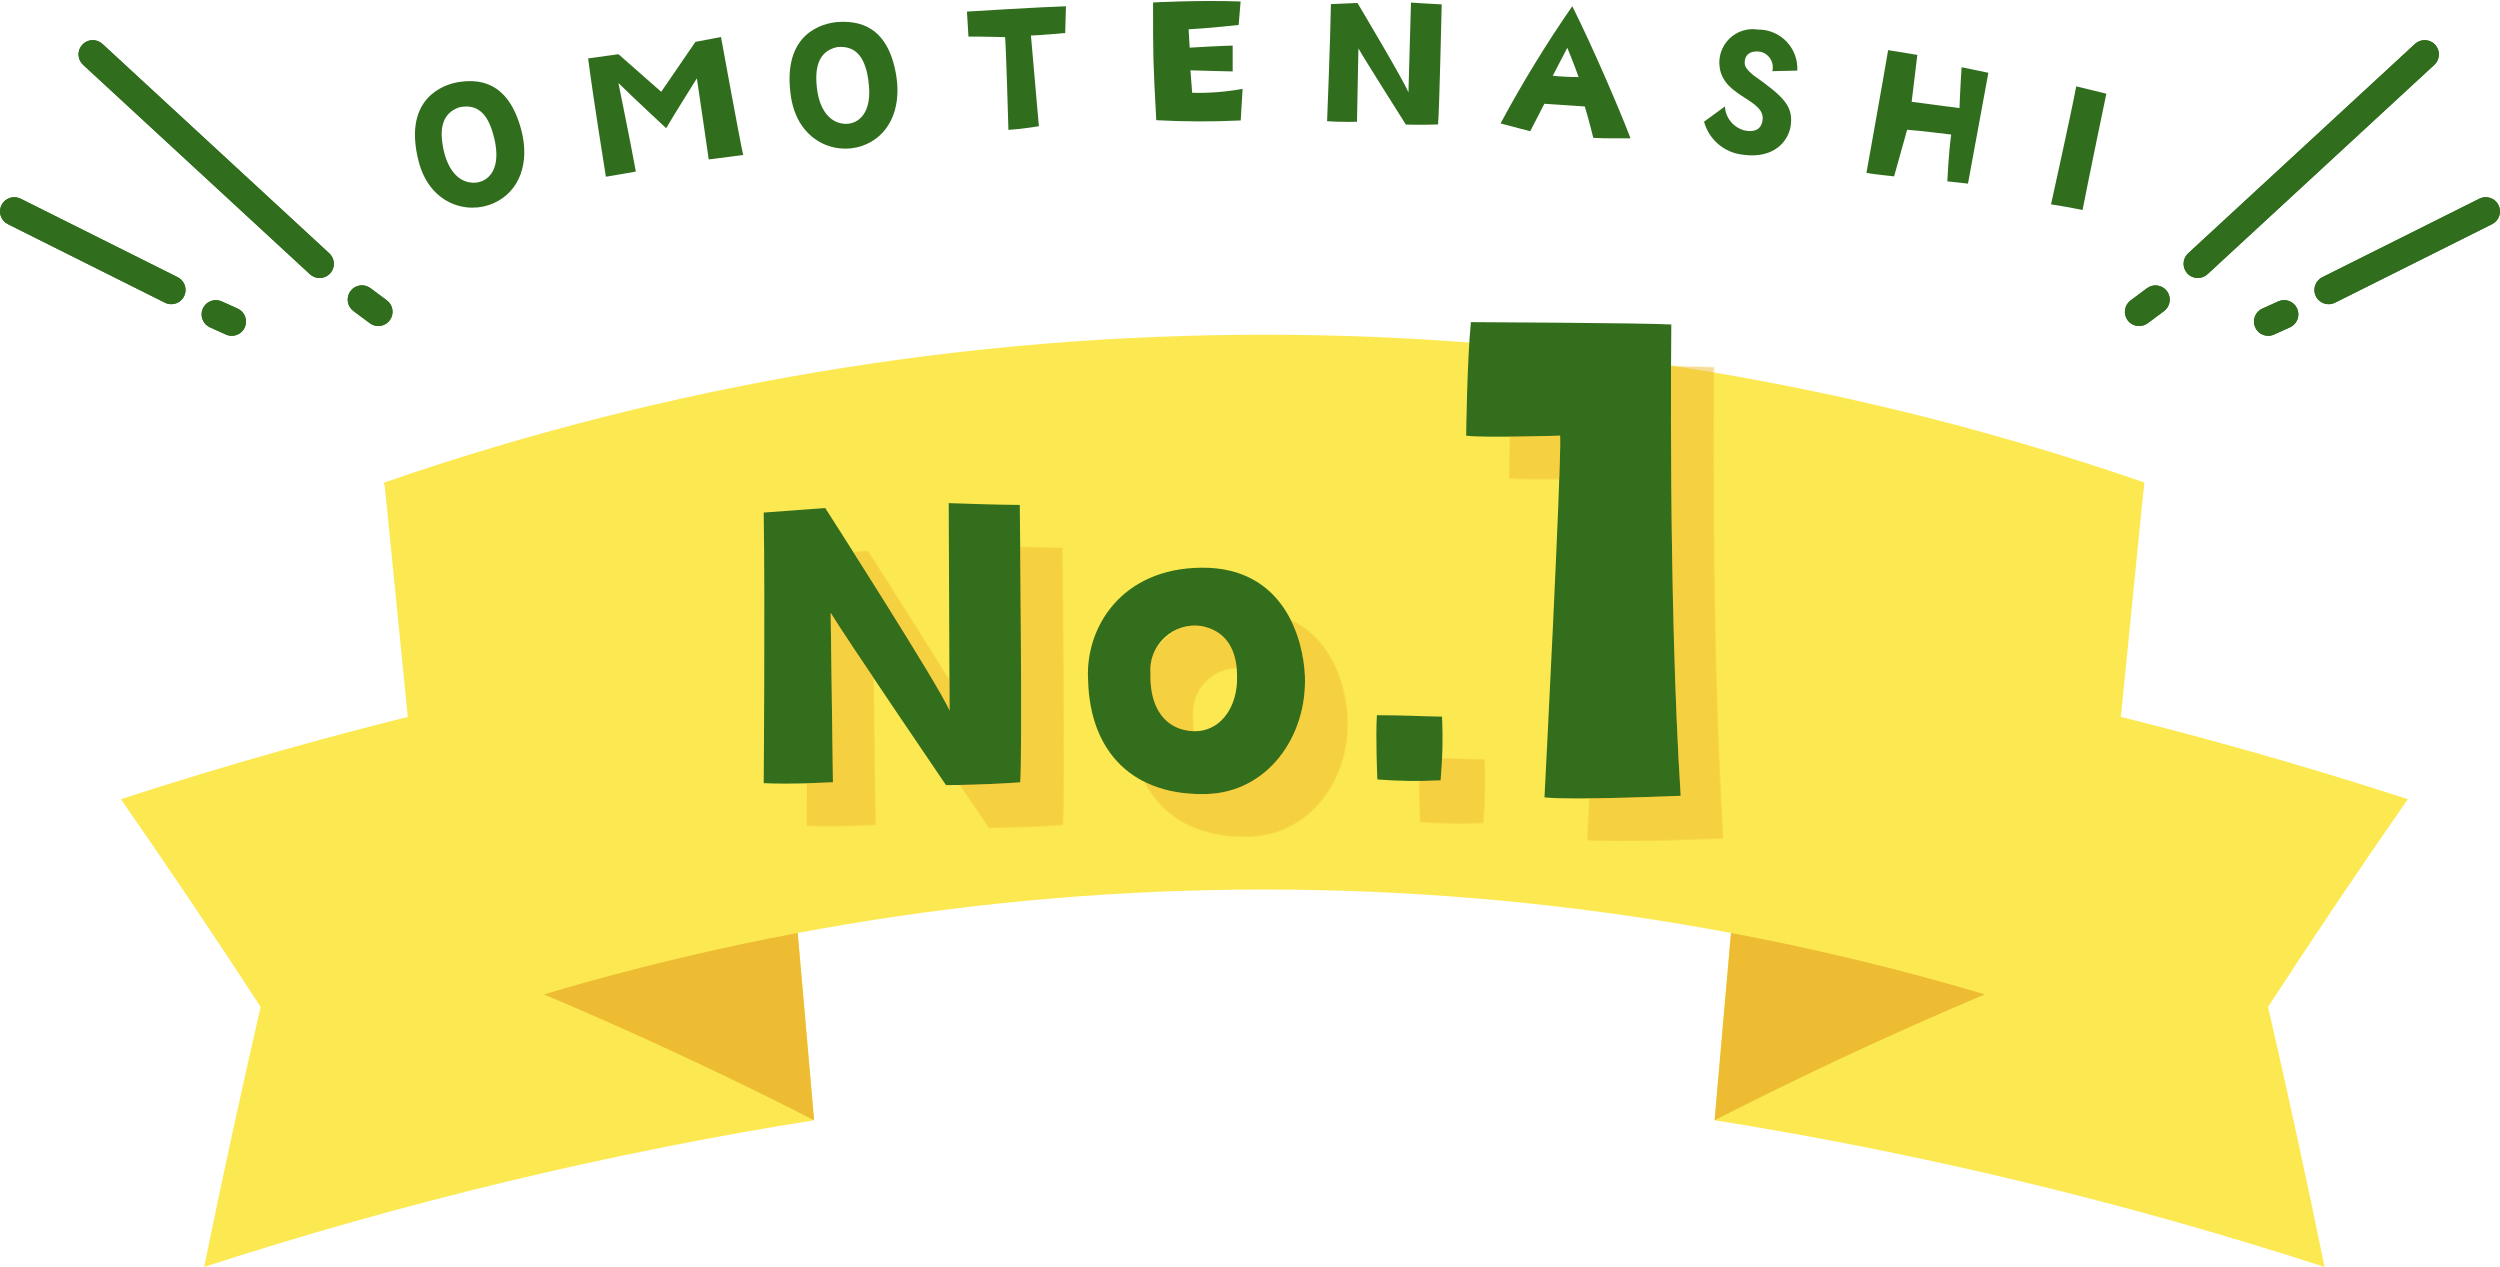
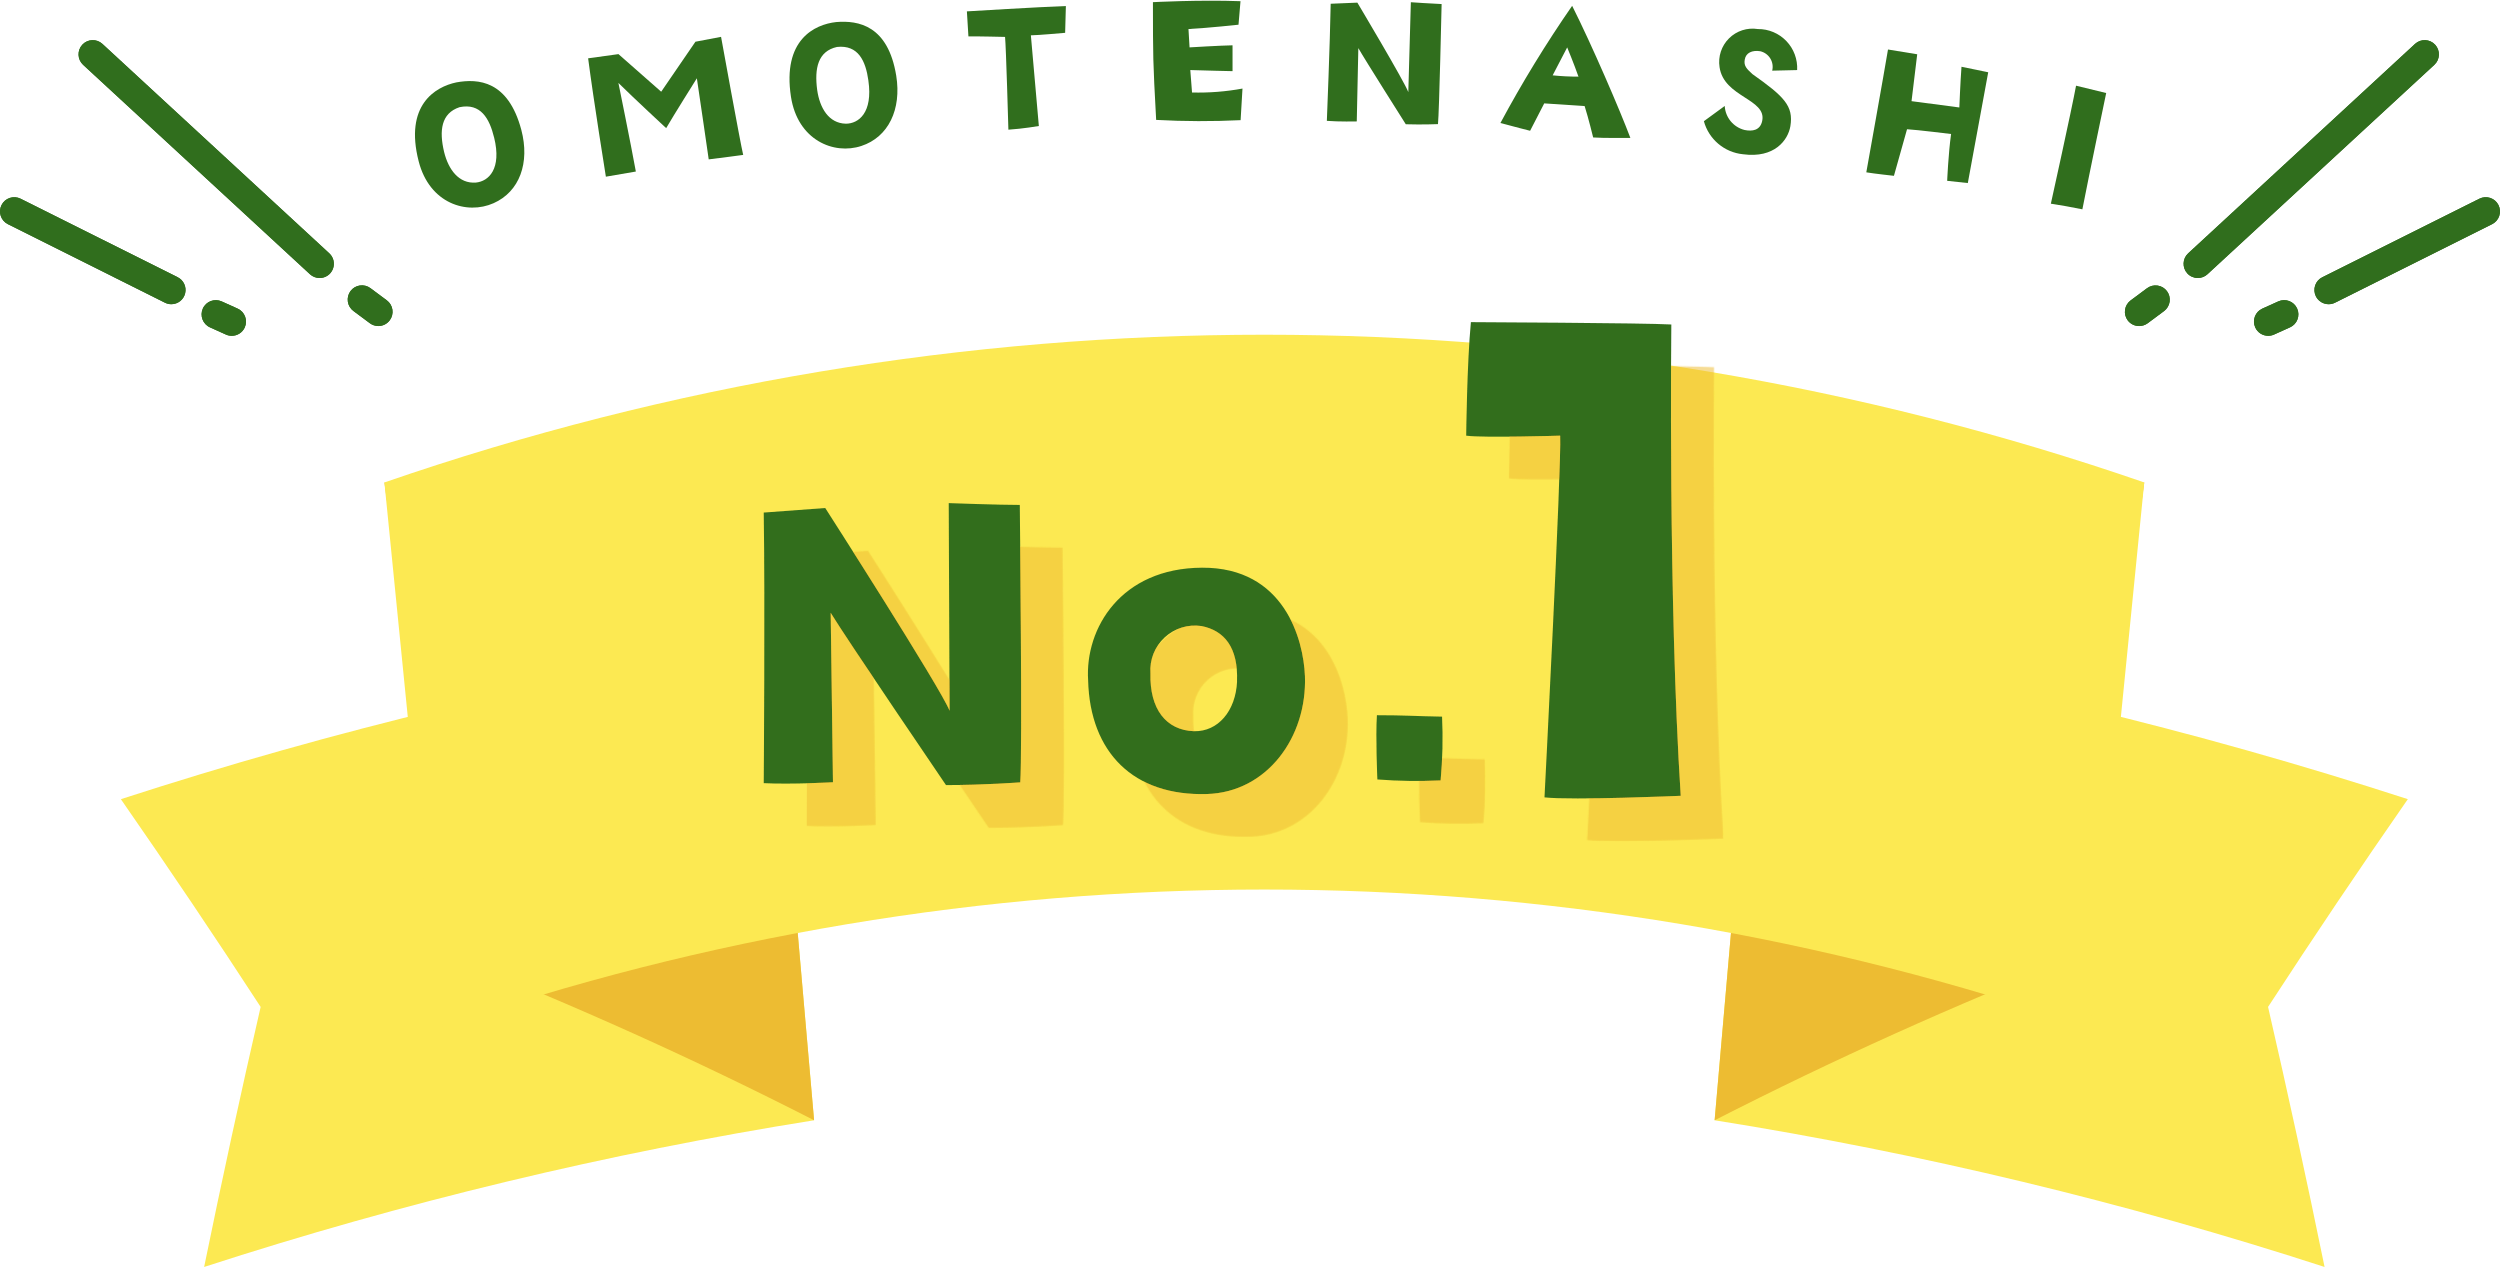
<svg xmlns="http://www.w3.org/2000/svg" width="175.624" height="89.003" viewBox="0 0 175.624 89.003">
  <defs>
    <style>
      .cls-1 {
        fill: #fce952;
      }

      .cls-2 {
        fill: #edbc32;
      }

      .cls-3 {
        fill: #306e1d;
      }

      .cls-4 {
-         filter: url(#パス_8764);
+         filter: url(#パス_8904);
      }

      .cls-5 {
-         filter: url(#パス_8765);
+         filter: url(#パス_8903);
      }
    </style>
-     <filter id="パス_8765" x="53.656" y="35.338" width="50.684" height="23.454" filterUnits="userSpaceOnUse">
+     <filter id="パス_8903" x="53.656" y="35.339" width="50.685" height="23.454" filterUnits="userSpaceOnUse">
      <feOffset dx="3" dy="3" input="SourceAlpha" />
      <feGaussianBlur result="blur" />
      <feFlood flood-color="#edbc32" flood-opacity="0.518" />
      <feComposite operator="in" in2="blur" />
      <feComposite in="SourceGraphic" />
    </filter>
-     <filter id="パス_8764" x="102.995" y="22.628" width="18.07" height="36.46" filterUnits="userSpaceOnUse">
+     <filter id="パス_8904" x="102.995" y="22.628" width="18.07" height="36.461" filterUnits="userSpaceOnUse">
      <feOffset dx="3" dy="3" input="SourceAlpha" />
      <feGaussianBlur result="blur-2" />
      <feFlood flood-color="#edbc32" flood-opacity="0.518" />
      <feComposite operator="in" in2="blur-2" />
      <feComposite in="SourceGraphic" />
    </filter>
  </defs>
-   <g id="グループ_1147" data-name="グループ 1147" transform="translate(-3259.081 5862.05)">
-     <path id="パス_6522" data-name="パス 6522" class="cls-1" d="M48.7,207.226A283.356,283.356,0,0,0,5.849,217.531q1.869-9.141,3.97-18.267Q5.018,191.889,0,184.67a302.6,302.6,0,0,1,45.766-11.007q1.466,16.781,2.932,33.563" transform="translate(3267.572 -5990.578)" />
-     <path id="パス_6523" data-name="パス 6523" class="cls-2" d="M69.965,200.56q-12.476-6.375-25.656-11.566-2.263-16.62-4.527-33.239Q53.749,160.733,67.033,167q1.466,16.781,2.932,33.563" transform="translate(3246.304 -5983.912)" />
-     <path id="パス_6524" data-name="パス 6524" class="cls-1" d="M289.652,207.226A283.357,283.357,0,0,1,332.5,217.531q-1.869-9.141-3.97-18.267,4.8-7.376,9.819-14.595a302.6,302.6,0,0,0-45.766-11.007q-1.466,16.781-2.932,33.563" transform="translate(3089.881 -5990.578)" />
-     <path id="パス_6525" data-name="パス 6525" class="cls-2" d="M289.652,200.56q12.476-6.375,25.656-11.566l4.526-33.239Q305.868,160.733,292.584,167q-1.466,16.781-2.932,33.563" transform="translate(3089.881 -5983.912)" />
-     <path id="パス_6526" data-name="パス 6526" class="cls-1" d="M159.59,190.132a177.59,177.59,0,0,0-115.987,0q-1.91-19.167-3.821-38.334a189.284,189.284,0,0,1,123.628,0q-1.911,19.167-3.821,38.334" transform="translate(3246.304 -5979.956)" />
-     <g class="cls-5" transform="matrix(1, 0, 0, 1, 3259.08, -5862.05)">
-       <path id="パス_8765-2" data-name="パス 8765" class="cls-3" d="M-10.832-7.552c-.608-1.568-8.736-14.24-8.736-14.24l-4.32.32c.1,6.24,0,19.008,0,19.008,1.952.1,4.864-.064,4.864-.064l-.16-11.9c1.024,1.7,8.1,12.1,8.1,12.1,2.688,0,5.216-.192,5.216-.192.16-1.856-.032-19.488-.032-19.488-1.44,0-4.992-.128-4.992-.128ZM6.9-17.6c-5.7.032-8.224,4.256-8,7.9.128,5.088,3.2,8.16,8.352,8,4.224-.128,7.04-4,6.88-8.288C14.032-12.544,12.688-17.632,6.9-17.6Zm2.464,8c-.1,2.08-1.344,3.52-3.008,3.488C4.368-6.176,3.216-7.68,3.28-10.176A3.129,3.129,0,0,1,6.864-13.5C8.464-13.184,9.456-12,9.36-9.6Zm14.3,6.944a32.767,32.767,0,0,0,.1-4.48c-1.888-.032-2.592-.1-4.576-.1-.1,1.5.032,4.512.032,4.512A36.122,36.122,0,0,0,23.664-2.656Z" transform="translate(77.54 57.48)" />
+   <g id="グループ_1178" data-name="グループ 1178" transform="translate(-11226.41 -4052.43)">
+     <path id="パス_6522" data-name="パス 6522" class="cls-1" d="M48.7,207.226A283.356,283.356,0,0,0,5.849,217.531q1.869-9.141,3.97-18.267Q5.018,191.889,0,184.67a302.6,302.6,0,0,1,45.766-11.007q1.466,16.781,2.932,33.563" transform="translate(11234.901 3923.902)" />
+     <path id="パス_6523" data-name="パス 6523" class="cls-2" d="M69.965,200.56q-12.476-6.375-25.656-11.566-2.263-16.62-4.527-33.239Q53.749,160.733,67.033,167q1.466,16.781,2.932,33.563" transform="translate(11213.634 3930.568)" />
+     <path id="パス_6524" data-name="パス 6524" class="cls-1" d="M289.652,207.226A283.357,283.357,0,0,1,332.5,217.531q-1.869-9.141-3.97-18.267,4.8-7.376,9.819-14.595a302.6,302.6,0,0,0-45.766-11.007q-1.466,16.781-2.932,33.563" transform="translate(11057.21 3923.902)" />
+     <path id="パス_6525" data-name="パス 6525" class="cls-2" d="M289.652,200.56q12.476-6.375,25.656-11.566l4.526-33.239Q305.868,160.733,292.584,167q-1.466,16.781-2.932,33.563" transform="translate(11057.21 3930.568)" />
+     <path id="パス_6526" data-name="パス 6526" class="cls-1" d="M159.59,190.132a177.59,177.59,0,0,0-115.987,0q-1.91-19.167-3.821-38.334a189.284,189.284,0,0,1,123.628,0q-1.911,19.167-3.821,38.334" transform="translate(11213.633 3934.524)" />
+     <g class="cls-5" transform="matrix(1, 0, 0, 1, 11226.41, 4052.43)">
+       <path id="パス_8903-2" data-name="パス 8903" class="cls-3" d="M-10.832-7.552c-.608-1.568-8.736-14.24-8.736-14.24l-4.32.32c.1,6.24,0,19.008,0,19.008,1.952.1,4.864-.064,4.864-.064l-.16-11.9c1.024,1.7,8.1,12.1,8.1,12.1,2.688,0,5.216-.192,5.216-.192.16-1.856-.032-19.488-.032-19.488-1.44,0-4.992-.128-4.992-.128ZM6.9-17.6c-5.7.032-8.224,4.256-8,7.9.128,5.088,3.2,8.16,8.352,8,4.224-.128,7.04-4,6.88-8.288C14.032-12.544,12.688-17.632,6.9-17.6Zm2.464,8c-.1,2.08-1.344,3.52-3.008,3.488C4.368-6.176,3.216-7.68,3.28-10.176A3.129,3.129,0,0,1,6.864-13.5C8.464-13.184,9.456-12,9.36-9.6Zm14.3,6.944a32.767,32.767,0,0,0,.1-4.48c-1.888-.032-2.592-.1-4.576-.1-.1,1.5.032,4.512.032,4.512A36.122,36.122,0,0,0,23.664-2.656Z" transform="translate(77.54 57.48)" />
    </g>
-     <g class="cls-4" transform="matrix(1, 0, 0, 1, 3259.08, -5862.05)">
-       <path id="パス_8764-2" data-name="パス 8764" class="cls-3" d="M-2.5-29.865c.11,1.98-1.1,25.41-1.1,25.41,1.98.22,9.57-.11,9.57-.11-.88-13.64-.66-33.11-.66-33.11-1.815-.11-14.08-.165-14.08-.165-.275,2.86-.33,7.975-.33,7.975C-7.892-29.7-2.5-29.865-2.5-29.865Z" transform="translate(112.1 60.47)" />
+     <g class="cls-4" transform="matrix(1, 0, 0, 1, 11226.41, 4052.43)">
+       <path id="パス_8904-2" data-name="パス 8904" class="cls-3" d="M-2.5-29.865c.11,1.98-1.1,25.41-1.1,25.41,1.98.22,9.57-.11,9.57-.11-.88-13.64-.66-33.11-.66-33.11-1.815-.11-14.08-.165-14.08-.165-.275,2.86-.33,7.975-.33,7.975C-7.892-29.7-2.5-29.865-2.5-29.865Z" transform="translate(112.1 60.47)" />
    </g>
-     <path id="パス_8652" data-name="パス 8652" class="cls-3" d="M7.474,7.6c.574,2.331-.2,4.341-2.037,5.117-1.881.8-4.5-.04-5.21-3.036-.938-3.939,1.231-5.2,2.744-5.492C4.5,3.935,6.609,4.109,7.474,7.6m-1.922.5c-.3-1.339-.906-2.45-2.39-2.166-1.3.405-1.467,1.622-1.137,3.125.282,1.243,1,2.263,2.2,2.188.888-.072,1.84-.917,1.329-3.147" transform="matrix(1, -0.017, 0.017, 1, 3288.098, -5860.396)" />
-     <path id="パス_8653" data-name="パス 8653" class="cls-3" d="M18.164,2l1.8-.311S21.187,9.119,21.382,10c0,0-1.859.221-2.426.273,0,0-.632-4.968-.736-5.709,0,0-1.739,2.669-2.215,3.465,0,0-2.252-2.161-3.3-3.232,0,0,.813,4.368,1.119,6.243l-2.111.326s-.776-5.4-1.107-8.332l2.135-.259L15.7,5.467Z" transform="matrix(1, -0.017, 0.017, 1, 3289.738, -5860.801)" />
-     <path id="パス_8654" data-name="パス 8654" class="cls-3" d="M30.331,4.752c.341,2.376-.625,4.3-2.533,4.891-1.95.609-4.47-.485-4.886-3.537-.544-4.013,1.74-5.055,3.272-5.2,1.55-.1,3.631.283,4.147,3.841m-1.962.3C28.2,3.691,27.709,2.527,26.2,2.663c-1.339.274-1.62,1.468-1.441,3,.157,1.266.771,2.352,1.971,2.4.892.016,1.923-.731,1.635-3" transform="matrix(1, -0.017, 0.017, 1, 3291.633, -5860.957)" />
-     <path id="パス_8655" data-name="パス 8655" class="cls-3" d="M38.151,2.192,38.6,8.572s-1.146.177-2.143.221c0,0-.066-5.869-.124-6.519,0,0-1.933-.081-2.572-.08L33.686.434S38.909.2,40.644.18l-.083,1.877s-1.951.142-2.41.135" transform="matrix(1, -0.017, 0.017, 1, 3293.316, -5861.098)" />
-     <path id="パス_8656" data-name="パス 8656" class="cls-3" d="M45.013.044s3.3-.12,6.151.036L51,1.728s-2.092.192-3.519.245l.053,1.289s2.189-.095,3.021-.094l-.03,1.815s-2.2-.085-2.966-.128l.095,1.579A17.151,17.151,0,0,0,51.2,6.218l-.169,2.217A57.352,57.352,0,0,1,45.1,8.316c-.159-4.309-.147-4.309-.085-8.272" transform="matrix(1, -0.017, 0.017, 1, 3295.067, -5861.156)" />
-     <path id="パス_8657" data-name="パス 8657" class="cls-3" d="M61.5.317s1.533.132,2.156.163c0,0-.3,7.628-.4,8.428,0,0-1.1.029-2.26-.029,0,0-2.836-4.65-3.242-5.405l-.187,5.151s-1.263.007-2.1-.076c0,0,.317-5.52.409-8.22L57.743.282s3.243,5.655,3.472,6.346Z" transform="matrix(1, -0.017, 0.017, 1, 3296.696, -5861.141)" />
-     <path id="パス_8658" data-name="パス 8658" class="cls-3" d="M71.186.7c1.32,2.736,3.254,7.441,3.931,9.347,0,0-1.964-.012-2.613-.076,0,0-.3-1.339-.561-2.215,0,0-1.175-.1-2.834-.237L68.085,9.428s-1.208-.328-2.076-.581A85.413,85.413,0,0,1,71.186.7m.36,4.983c-.3-.908-.758-2.068-.758-2.068L69.734,5.562a17.259,17.259,0,0,0,1.813.122" transform="matrix(1, -0.017, 0.017, 1, 3298.335, -5861.104)" />
-     <path id="パス_8659" data-name="パス 8659" class="cls-3" d="M81.09,11.088A3.172,3.172,0,0,1,78.381,8.72l1.482-1.044a1.843,1.843,0,0,0,1.362,1.71c.529.119,1.1.061,1.252-.616.351-1.546-2.665-1.7-2.931-3.828a2.347,2.347,0,0,1,2.734-2.628,2.738,2.738,0,0,1,2.711,2.929l-1.753.012a1.124,1.124,0,0,0-.823-1.381c-.559-.095-1.007.092-1.091.571-.092.448.142.664.523,1.028,2.189,1.606,2.863,2.278,2.6,3.711-.183.967-1.152,2.241-3.358,1.906" transform="matrix(1, -0.017, 0.017, 1, 3300.26, -5860.889)" />
-     <path id="パス_8660" data-name="パス 8660" class="cls-3" d="M95.015,4.991l1.868.419s-1.427,7.052-1.564,7.76l-1.448-.183s.114-1.9.327-3.283c0,0-2.391-.337-3.088-.388l-.972,3.257S88.733,12.4,88.2,12.3c0,0,1.4-7.114,1.67-8.6l2.046.37-.455,3.287,3.35.5s.1-1.773.2-2.856" transform="matrix(1, -0.017, 0.017, 1, 3301.788, -5860.7)" />
-     <path id="パス_8661" data-name="パス 8661" class="cls-3" d="M99.39,14.352s1.565-6.543,1.911-8.257l2.107.552s-1.3,5.735-1.811,8.138c-1.033-.215-1.316-.282-2.207-.433" transform="matrix(1, -0.017, 0.017, 1, 3303.531, -5860.357)" />
-     <path id="パス_8770" data-name="パス 8770" class="cls-3" d="M0,15.712a1,1,0,0,1-.735-.322,1,1,0,0,1,.057-1.413L15.259-.735a1,1,0,0,1,1.413.057A1,1,0,0,1,16.616.735L.678,15.446A1,1,0,0,1,0,15.712Z" transform="translate(3413.476 -5858.231)" />
-     <path id="パス_8766" data-name="パス 8766" class="cls-3" d="M0,6.517a1,1,0,0,1-.9-.553A1,1,0,0,1-.447,4.622L10.586-.894a1,1,0,0,1,1.342.447A1,1,0,0,1,11.481.894L.447,6.411A1,1,0,0,1,0,6.517Z" transform="translate(3422.67 -5847.198)" />
-     <path id="パス_8667" data-name="パス 8667" class="cls-3" d="M4474.817-5023.493a1,1,0,0,1-.912-.589,1,1,0,0,1,.5-1.323l1.121-.506a1,1,0,0,1,1.323.5,1,1,0,0,1-.5,1.323l-1.121.506A1,1,0,0,1,4474.817-5023.493Z" transform="translate(-1056.396 -814.967)" />
-     <path id="パス_8668" data-name="パス 8668" class="cls-3" d="M4474.818-5023.142a1,1,0,0,1-.8-.4,1,1,0,0,1,.206-1.4l1.153-.857a1,1,0,0,1,1.4.206,1,1,0,0,1-.206,1.4l-1.153.857A1,1,0,0,1,4474.818-5023.142Z" transform="translate(-1065.468 -816.004)" />
-     <path id="パス_8771" data-name="パス 8771" class="cls-3" d="M0,15.712a1,1,0,0,1-.735-.322,1,1,0,0,1,.057-1.413L15.259-.735a1,1,0,0,1,1.413.057A1,1,0,0,1,16.616.735L.678,15.446A1,1,0,0,1,0,15.712Z" transform="translate(3413.476 -5858.231)" />
-     <path id="パス_8767" data-name="パス 8767" class="cls-3" d="M0,6.517a1,1,0,0,1-.9-.553A1,1,0,0,1-.447,4.622L10.586-.894a1,1,0,0,1,1.342.447A1,1,0,0,1,11.481.894L.447,6.411A1,1,0,0,1,0,6.517Z" transform="translate(3422.67 -5847.198)" />
-     <path id="パス_8669" data-name="パス 8669" class="cls-3" d="M4474.817-5023.493a1,1,0,0,1-.912-.589,1,1,0,0,1,.5-1.323l1.121-.506a1,1,0,0,1,1.323.5,1,1,0,0,1-.5,1.323l-1.121.506A1,1,0,0,1,4474.817-5023.493Z" transform="translate(-1056.396 -814.967)" />
-     <path id="パス_8670" data-name="パス 8670" class="cls-3" d="M4474.818-5023.142a1,1,0,0,1-.8-.4,1,1,0,0,1,.206-1.4l1.153-.857a1,1,0,0,1,1.4.206,1,1,0,0,1-.206,1.4l-1.153.857A1,1,0,0,1,4474.818-5023.142Z" transform="translate(-1065.468 -816.004)" />
-     <path id="パス_8772" data-name="パス 8772" class="cls-3" d="M15.937,15.712a1,1,0,0,1-.678-.265L-.678.735A1,1,0,0,1-.735-.678,1,1,0,0,1,.678-.735L16.616,13.977a1,1,0,0,1-.679,1.735Z" transform="translate(3265.597 -5858.231)" />
-     <path id="パス_8768" data-name="パス 8768" class="cls-3" d="M11.033,6.517a1,1,0,0,1-.446-.106L-.447.894A1,1,0,0,1-.894-.447,1,1,0,0,1,.447-.894L11.481,4.622a1,1,0,0,1-.448,1.895Z" transform="translate(3260.081 -5847.198)" />
-     <path id="パス_8671" data-name="パス 8671" class="cls-3" d="M4475.938-5023.493a1,1,0,0,1-.411-.088l-1.121-.506a1,1,0,0,1-.5-1.323,1,1,0,0,1,1.323-.5l1.121.506a1,1,0,0,1,.5,1.323A1,1,0,0,1,4475.938-5023.493Z" transform="translate(-1200.575 -814.967)" />
-     <path id="パス_8672" data-name="パス 8672" class="cls-3" d="M4475.969-5023.142a1,1,0,0,1-.6-.2l-1.152-.857a1,1,0,0,1-.205-1.4,1,1,0,0,1,1.4-.205l1.152.857a1,1,0,0,1,.205,1.4A1,1,0,0,1,4475.969-5023.142Z" transform="translate(-1190.309 -816.004)" />
-     <path id="パス_8773" data-name="パス 8773" class="cls-3" d="M15.937,15.712a1,1,0,0,1-.678-.265L-.678.735A1,1,0,0,1-.735-.678,1,1,0,0,1,.678-.735L16.616,13.977a1,1,0,0,1-.679,1.735Z" transform="translate(3265.597 -5858.231)" />
-     <path id="パス_8769" data-name="パス 8769" class="cls-3" d="M11.033,6.517a1,1,0,0,1-.446-.106L-.447.894A1,1,0,0,1-.894-.447,1,1,0,0,1,.447-.894L11.481,4.622a1,1,0,0,1-.448,1.895Z" transform="translate(3260.081 -5847.198)" />
-     <path id="パス_8673" data-name="パス 8673" class="cls-3" d="M4475.938-5023.493a1,1,0,0,1-.411-.088l-1.121-.506a1,1,0,0,1-.5-1.323,1,1,0,0,1,1.323-.5l1.121.506a1,1,0,0,1,.5,1.323A1,1,0,0,1,4475.938-5023.493Z" transform="translate(-1200.575 -814.967)" />
-     <path id="パス_8674" data-name="パス 8674" class="cls-3" d="M4475.969-5023.142a1,1,0,0,1-.6-.2l-1.152-.857a1,1,0,0,1-.205-1.4,1,1,0,0,1,1.4-.205l1.152.857a1,1,0,0,1,.205,1.4A1,1,0,0,1,4475.969-5023.142Z" transform="translate(-1190.309 -816.004)" />
+     <path id="パス_8652" data-name="パス 8652" class="cls-3" d="M7.474,3.489c.574,2.331-.2,4.341-2.037,5.117-1.881.8-4.5-.04-5.21-3.036C-.711,1.63,1.459.367,2.971.077,4.5-.173,6.609,0,7.474,3.489m-1.922.5c-.3-1.339-.906-2.45-2.39-2.166-1.3.405-1.467,1.622-1.137,3.125.282,1.243,1,2.263,2.2,2.188.888-.072,1.84-.917,1.329-3.147" transform="matrix(1, -0.017, 0.017, 1, 11255.499, 4058.191)" />
+     <path id="パス_8653" data-name="パス 8653" class="cls-3" d="M7.556.311,9.361,0s1.218,7.434,1.413,8.317c0,0-1.859.221-2.426.273,0,0-.632-4.968-.736-5.709,0,0-1.739,2.669-2.215,3.465,0,0-2.252-2.161-3.3-3.232,0,0,.813,4.368,1.119,6.243l-2.111.326S.33,4.286,0,1.349l2.135-.259L5.091,3.782Z" transform="matrix(1, -0.017, 0.017, 1, 11267.703, 4055.178)" />
+     <path id="パス_8654" data-name="パス 8654" class="cls-3" d="M7.5,3.854c.341,2.376-.625,4.3-2.533,4.891C3.018,9.354.5,8.26.082,5.208-.462,1.195,1.822.153,3.354.013,4.9-.085,6.985.3,7.5,3.854m-1.962.3c-.166-1.363-.661-2.528-2.165-2.391-1.339.274-1.62,1.468-1.441,3,.157,1.266.771,2.352,1.971,2.4.892.016,1.923-.731,1.635-3" transform="matrix(1, -0.017, 0.017, 1, 11281.805, 4054.023)" />
+     <path id="パス_8655" data-name="パス 8655" class="cls-3" d="M4.465,2.012l.452,6.379s-1.146.177-2.143.221c0,0-.066-5.869-.124-6.519,0,0-1.933-.081-2.572-.08L0,.254S5.223.021,6.958,0L6.875,1.877s-1.951.142-2.41.135" transform="matrix(1, -0.017, 0.017, 1, 11294.329, 4052.975)" />
+     <path id="パス_8656" data-name="パス 8656" class="cls-3" d="M.042.044s3.3-.12,6.151.036L6.025,1.729s-2.092.192-3.519.245L2.56,3.263s2.189-.095,3.021-.094l-.03,1.815s-2.2-.085-2.966-.128L2.68,6.435a17.151,17.151,0,0,0,3.548-.217L6.059,8.435A57.352,57.352,0,0,1,.128,8.316C-.032,4.007-.019,4.007.042.044" transform="matrix(1, -0.017, 0.017, 1, 11307.36, 4052.539)" />
+     <path id="パス_8657" data-name="パス 8657" class="cls-3" d="M6.041.035S7.574.166,8.2.2c0,0-.3,7.628-.4,8.428,0,0-1.1.029-2.26-.029,0,0-2.836-4.65-3.242-5.405L2.1,8.342S.842,8.349,0,8.266c0,0,.317-5.52.409-8.22L2.284,0S5.527,5.655,5.755,6.346Z" transform="matrix(1, -0.017, 0.017, 1, 11319.48, 4052.654)" />
+     <path id="パス_8658" data-name="パス 8658" class="cls-3" d="M5.177,0C6.5,2.736,8.431,7.441,9.108,9.347c0,0-1.964-.012-2.613-.076,0,0-.3-1.339-.561-2.215,0,0-1.175-.1-2.834-.237L2.076,8.726S.868,8.4,0,8.145A85.413,85.413,0,0,1,5.177,0m.36,4.983c-.3-.908-.758-2.068-.758-2.068L3.725,4.86a17.259,17.259,0,0,0,1.813.122" transform="matrix(1, -0.017, 0.017, 1, 11331.676, 4052.926)" />
+     <path id="パス_8659" data-name="パス 8659" class="cls-3" d="M2.709,8.782A3.172,3.172,0,0,1,0,6.414L1.482,5.369a1.843,1.843,0,0,0,1.362,1.71c.529.119,1.1.061,1.252-.616.351-1.546-2.665-1.7-2.931-3.828A2.347,2.347,0,0,1,3.9.007,2.738,2.738,0,0,1,6.611,2.935l-1.753.012a1.124,1.124,0,0,0-.823-1.381c-.559-.095-1.007.092-1.091.571-.092.448.142.664.523,1.028,2.189,1.606,2.863,2.278,2.6,3.711-.183.967-1.152,2.241-3.358,1.906" transform="matrix(1, -0.017, 0.017, 1, 11345.998, 4054.53)" />
+     <path id="パス_8660" data-name="パス 8660" class="cls-3" d="M6.813,1.3l1.868.419S7.254,8.767,7.116,9.475L5.669,9.293S5.783,7.395,6,6.01c0,0-2.391-.337-3.088-.388L1.936,8.878S.53,8.7,0,8.6C0,8.6,1.4,1.487,1.67,0L3.716.37,3.261,3.656l3.35.5s.1-1.773.2-2.856" transform="matrix(1, -0.017, 0.017, 1, 11357.371, 4055.936)" />
+     <path id="パス_8661" data-name="パス 8661" class="cls-3" d="M0,8.257S1.565,1.713,1.911,0L4.018.552S2.715,6.287,2.207,8.69C1.174,8.475.891,8.408,0,8.257" transform="matrix(1, -0.017, 0.017, 1, 11370.342, 4058.482)" />
+     <path id="パス_8907" data-name="パス 8907" class="cls-3" d="M0,15.712a1,1,0,0,1-.735-.322,1,1,0,0,1,.057-1.413L15.259-.735a1,1,0,0,1,1.413.057A1,1,0,0,1,16.616.735L.678,15.446A1,1,0,0,1,0,15.712Z" transform="translate(11380.806 4056.249)" />
+     <path id="パス_8908" data-name="パス 8908" class="cls-3" d="M0,6.517a1,1,0,0,1-.9-.553A1,1,0,0,1-.447,4.622L10.586-.894a1,1,0,0,1,1.342.447A1,1,0,0,1,11.481.894L.447,6.411A1,1,0,0,1,0,6.517Z" transform="translate(11390 4067.283)" />
+     <path id="パス_8667" data-name="パス 8667" class="cls-3" d="M4474.817-5023.493a1,1,0,0,1-.912-.589,1,1,0,0,1,.5-1.323l1.121-.506a1,1,0,0,1,1.323.5,1,1,0,0,1-.5,1.323l-1.121.506A1,1,0,0,1,4474.817-5023.493Z" transform="translate(6910.934 9099.514)" />
+     <path id="パス_8668" data-name="パス 8668" class="cls-3" d="M4474.818-5023.142a1,1,0,0,1-.8-.4,1,1,0,0,1,.206-1.4l1.153-.857a1,1,0,0,1,1.4.206,1,1,0,0,1-.206,1.4l-1.153.857A1,1,0,0,1,4474.818-5023.142Z" transform="translate(6901.862 9098.477)" />
+     <path id="パス_8909" data-name="パス 8909" class="cls-3" d="M0,15.712a1,1,0,0,1-.735-.322,1,1,0,0,1,.057-1.413L15.259-.735a1,1,0,0,1,1.413.057A1,1,0,0,1,16.616.735L.678,15.446A1,1,0,0,1,0,15.712Z" transform="translate(11380.806 4056.249)" />
+     <path id="パス_8910" data-name="パス 8910" class="cls-3" d="M0,6.517a1,1,0,0,1-.9-.553A1,1,0,0,1-.447,4.622L10.586-.894a1,1,0,0,1,1.342.447A1,1,0,0,1,11.481.894L.447,6.411A1,1,0,0,1,0,6.517Z" transform="translate(11390 4067.283)" />
+     <path id="パス_8669" data-name="パス 8669" class="cls-3" d="M4474.817-5023.493a1,1,0,0,1-.912-.589,1,1,0,0,1,.5-1.323l1.121-.506a1,1,0,0,1,1.323.5,1,1,0,0,1-.5,1.323l-1.121.506A1,1,0,0,1,4474.817-5023.493Z" transform="translate(6910.934 9099.514)" />
+     <path id="パス_8670" data-name="パス 8670" class="cls-3" d="M4474.818-5023.142a1,1,0,0,1-.8-.4,1,1,0,0,1,.206-1.4l1.153-.857a1,1,0,0,1,1.4.206,1,1,0,0,1-.206,1.4l-1.153.857A1,1,0,0,1,4474.818-5023.142Z" transform="translate(6901.862 9098.477)" />
+     <path id="パス_8901" data-name="パス 8901" class="cls-3" d="M15.937,15.712a1,1,0,0,1-.678-.265L-.678.735A1,1,0,0,1-.735-.678,1,1,0,0,1,.678-.735L16.616,13.977a1,1,0,0,1-.679,1.735Z" transform="translate(11232.927 4056.249)" />
+     <path id="パス_8905" data-name="パス 8905" class="cls-3" d="M11.033,6.517a1,1,0,0,1-.446-.106L-.447.894A1,1,0,0,1-.894-.447,1,1,0,0,1,.447-.894L11.481,4.622a1,1,0,0,1-.448,1.895Z" transform="translate(11227.41 4067.283)" />
+     <path id="パス_8671" data-name="パス 8671" class="cls-3" d="M4475.938-5023.493a1,1,0,0,1-.411-.088l-1.121-.506a1,1,0,0,1-.5-1.323,1,1,0,0,1,1.323-.5l1.121.506a1,1,0,0,1,.5,1.323A1,1,0,0,1,4475.938-5023.493Z" transform="translate(6766.754 9099.514)" />
+     <path id="パス_8672" data-name="パス 8672" class="cls-3" d="M4475.969-5023.142a1,1,0,0,1-.6-.2l-1.152-.857a1,1,0,0,1-.205-1.4,1,1,0,0,1,1.4-.205l1.152.857a1,1,0,0,1,.205,1.4A1,1,0,0,1,4475.969-5023.142Z" transform="translate(6777.021 9098.477)" />
+     <path id="パス_8902" data-name="パス 8902" class="cls-3" d="M15.937,15.712a1,1,0,0,1-.678-.265L-.678.735A1,1,0,0,1-.735-.678,1,1,0,0,1,.678-.735L16.616,13.977a1,1,0,0,1-.679,1.735Z" transform="translate(11232.927 4056.249)" />
+     <path id="パス_8906" data-name="パス 8906" class="cls-3" d="M11.033,6.517a1,1,0,0,1-.446-.106L-.447.894A1,1,0,0,1-.894-.447,1,1,0,0,1,.447-.894L11.481,4.622a1,1,0,0,1-.448,1.895Z" transform="translate(11227.41 4067.283)" />
+     <path id="パス_8673" data-name="パス 8673" class="cls-3" d="M4475.938-5023.493a1,1,0,0,1-.411-.088l-1.121-.506a1,1,0,0,1-.5-1.323,1,1,0,0,1,1.323-.5l1.121.506a1,1,0,0,1,.5,1.323A1,1,0,0,1,4475.938-5023.493Z" transform="translate(6766.754 9099.514)" />
+     <path id="パス_8674" data-name="パス 8674" class="cls-3" d="M4475.969-5023.142a1,1,0,0,1-.6-.2l-1.152-.857a1,1,0,0,1-.205-1.4,1,1,0,0,1,1.4-.205l1.152.857a1,1,0,0,1,.205,1.4A1,1,0,0,1,4475.969-5023.142Z" transform="translate(6777.021 9098.477)" />
  </g>
</svg>
